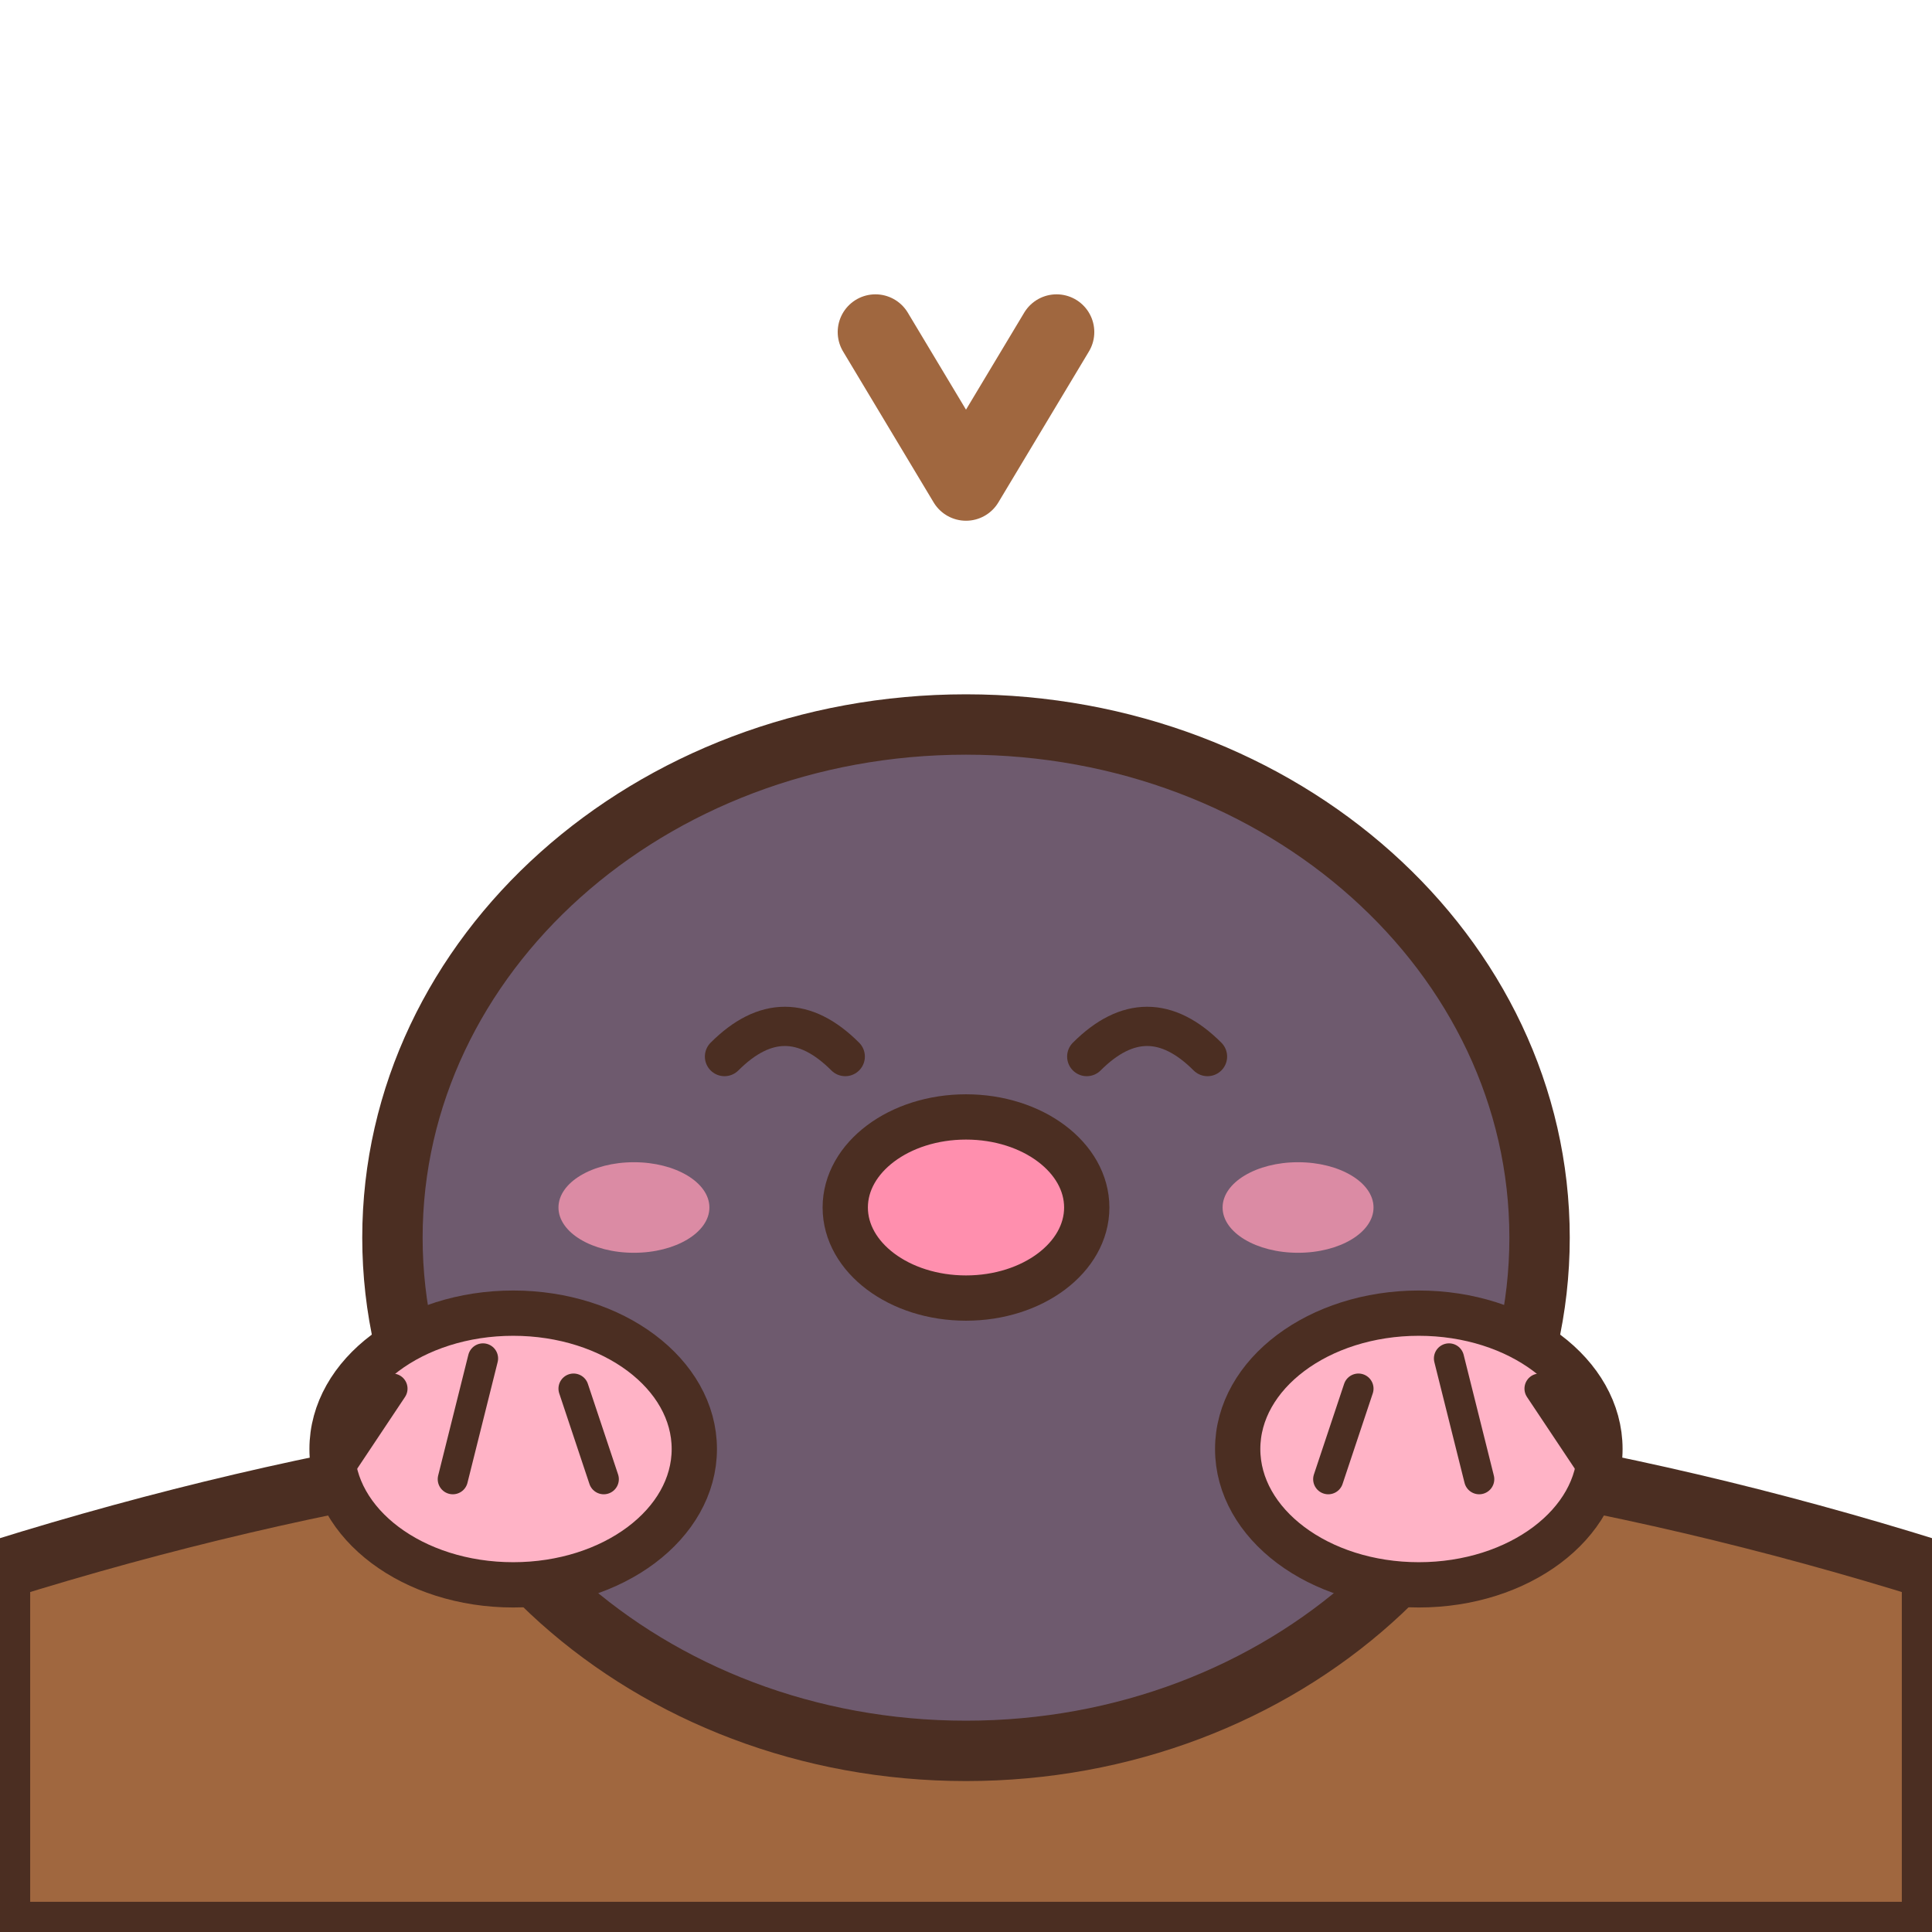
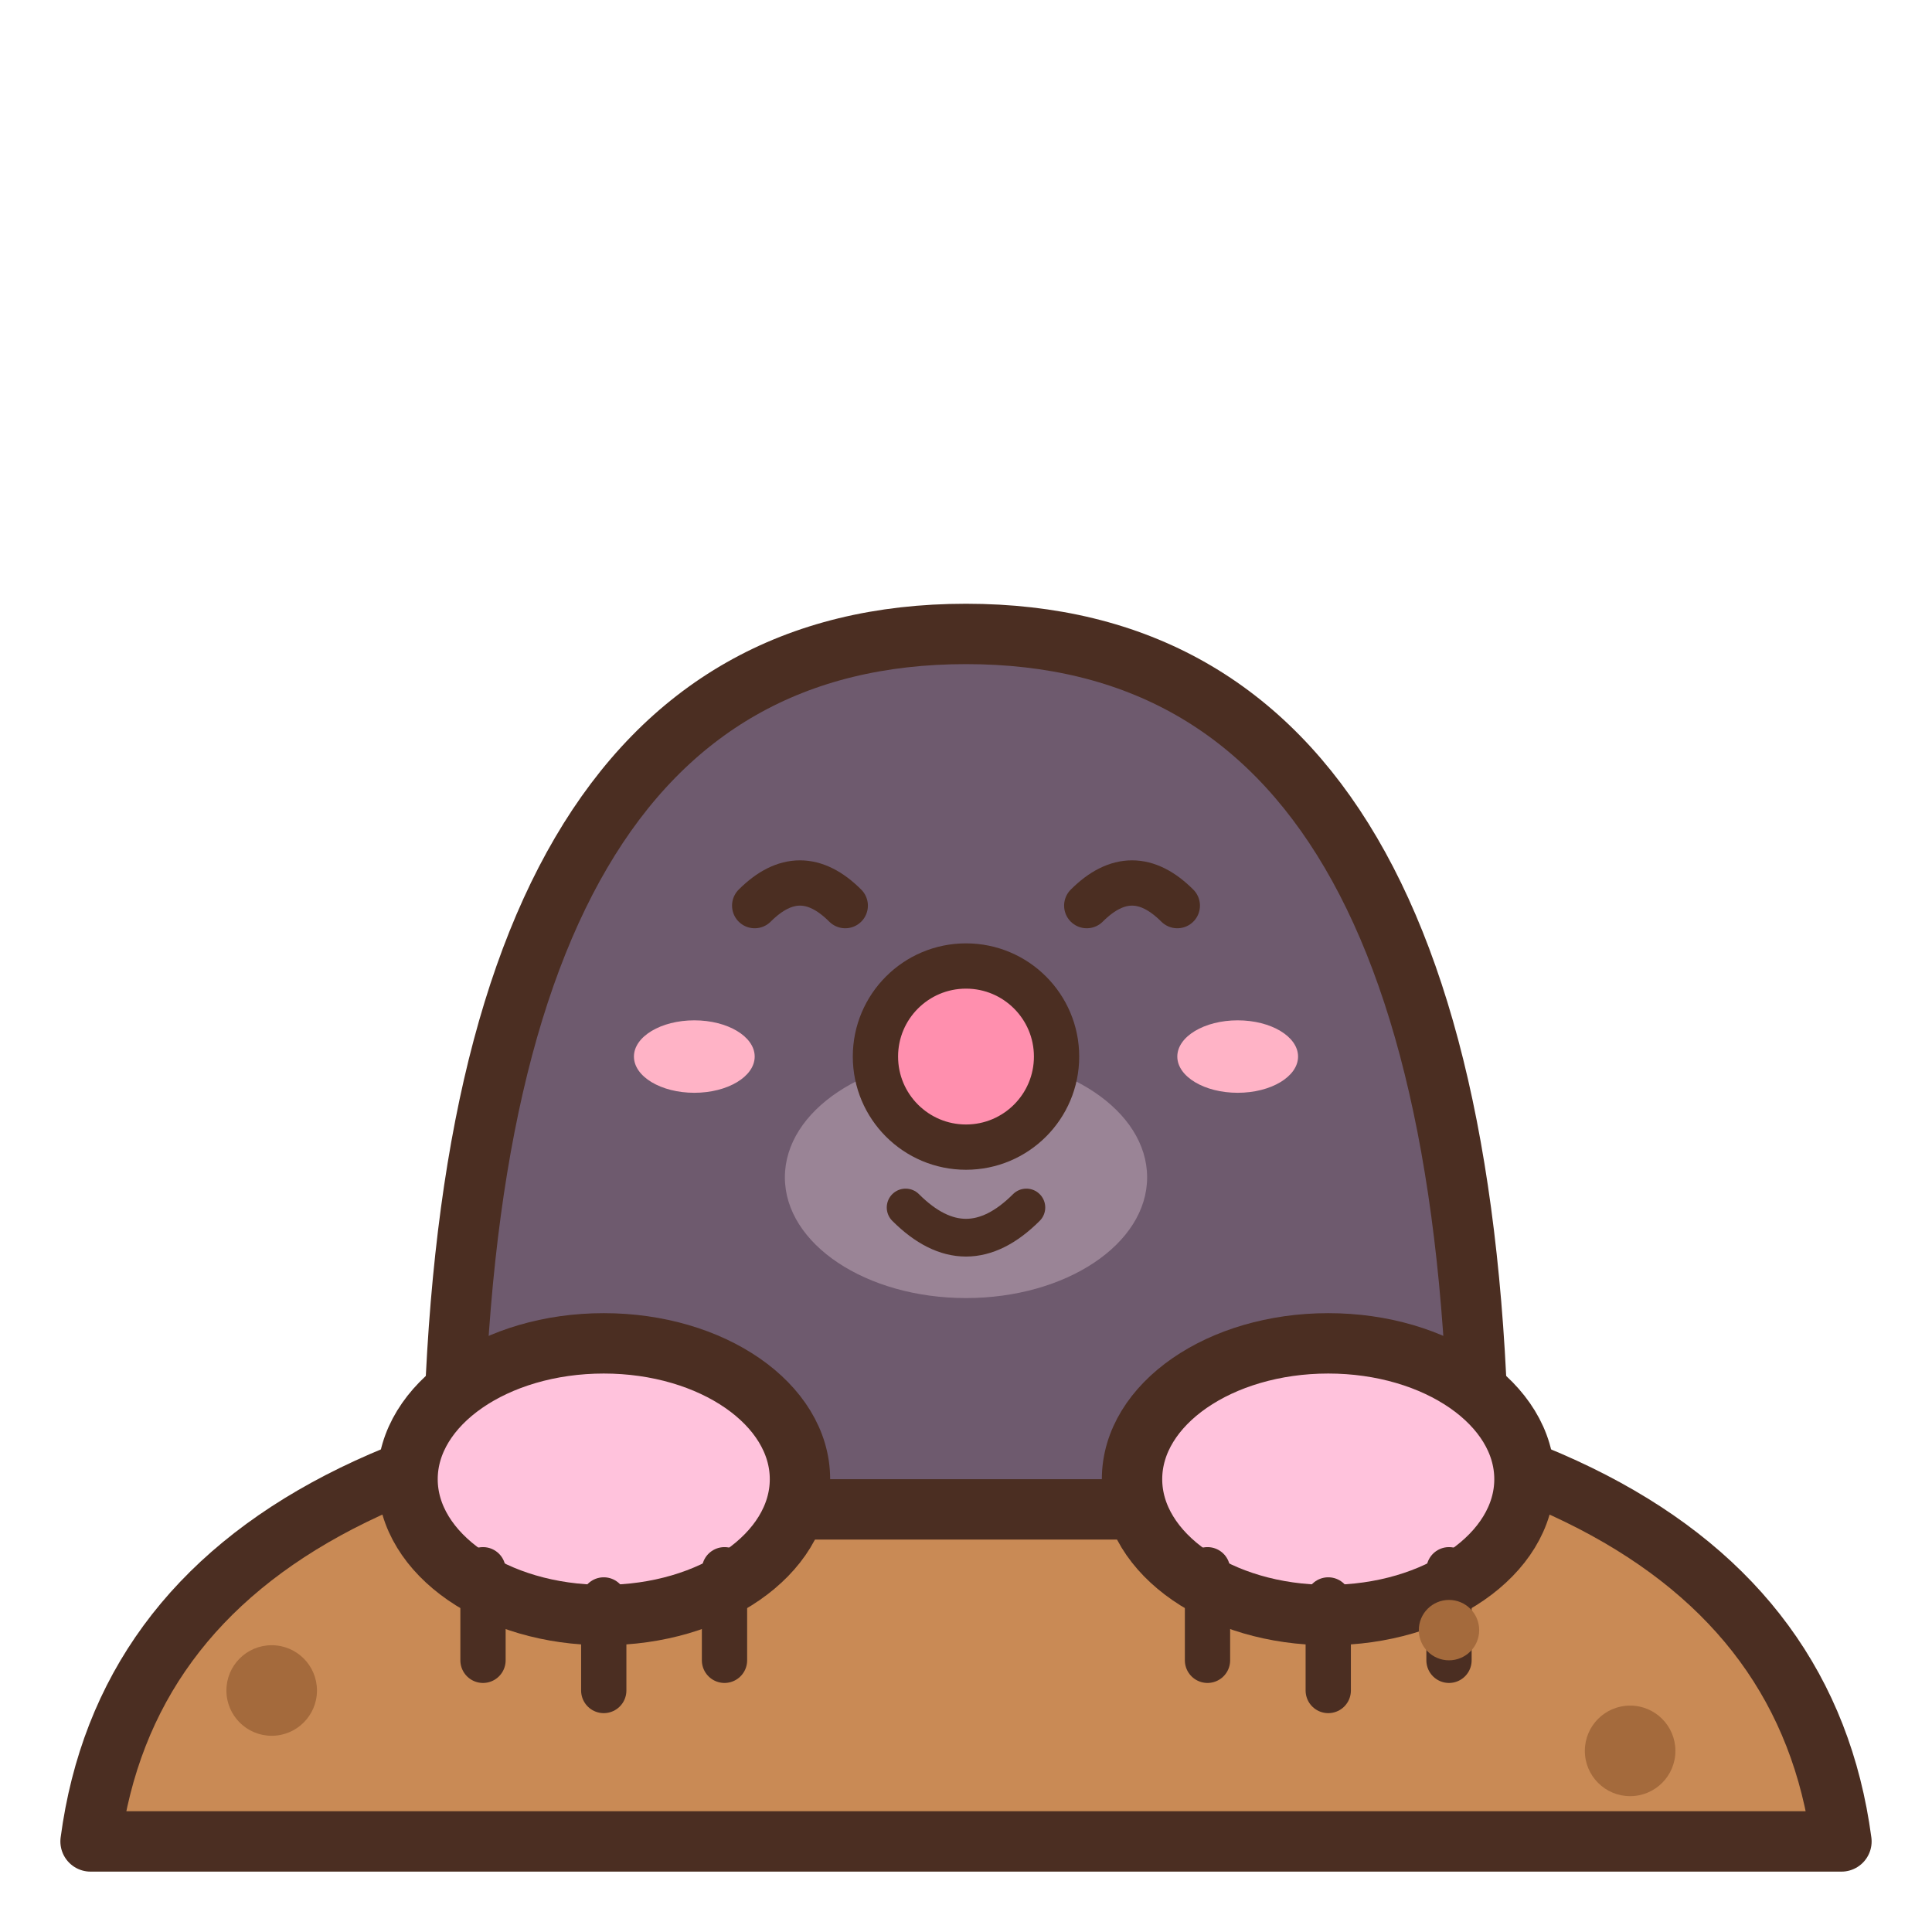
<svg xmlns="http://www.w3.org/2000/svg" viewBox="0 0 128 128">
  <g stroke="#4b2e22" stroke-width="4" stroke-linejoin="round" stroke-linecap="round">
-     <path d="M0 104q64-20 128 0v24H0Z" fill="#a0673f" />
-     <ellipse cx="64" cy="82" rx="38" ry="34" fill="#6e5a6e" />
-     <g fill="#ffb3c6" stroke-width="3">
-       <ellipse cx="34" cy="96" rx="12" ry="9" />
-       <ellipse cx="94" cy="96" rx="12" ry="9" />
+     <path d="M6 122q4-30 58-30t58 30Z" fill="#c98a55" />
+     <path d="M30 100q0-58 34-58t34 58Z" fill="#6e5a6e" />
+     <ellipse cx="64" cy="78" rx="12" ry="8" fill="#9a8496" stroke="none" />
+     <circle cx="64" cy="70" r="6" fill="#ff8fae" stroke-width="3" />
+     <path d="M50 60q3-3 6 0M72 60q3-3 6 0" fill="none" stroke-width="3" />
+     <ellipse cx="46" cy="70" rx="4" ry="2.4" fill="#ffb3c6" stroke="none" />
+     <ellipse cx="82" cy="70" rx="4" ry="2.4" fill="#ffb3c6" stroke="none" />
+     <path d="M60 80q4 4 8 0" fill="none" stroke-width="2.5" />
+     <ellipse cx="40" cy="98" rx="13" ry="9" fill="#ffc2dc" />
+     <path d="M32 104v6M40 106v6M48 104v6" stroke-width="3" />
+     <ellipse cx="88" cy="98" rx="13" ry="9" fill="#ffc2dc" />
+     <path d="M80 104v6M88 106v6M96 104v6" stroke-width="3" />
+     <g fill="#a46a3c" stroke="none">
+       <circle cx="18" cy="112" r="3" />
+       <circle cx="108" cy="116" r="3" />
+       <circle cx="96" cy="108" r="2" />
    </g>
-     <g stroke-width="2">
-       <path d="M26 92l-4 6M32 90l-2 8M38 92l2 6M90 92l-2 6M96 90l2 8M102 92l4 6" />
-     </g>
-     <g stroke="none" fill="#4b2e22">
-       <path d="M48 70q4-4 8 0" fill="none" stroke="#4b2e22" stroke-width="2.6" />
-       <path d="M72 70q4-4 8 0" fill="none" stroke="#4b2e22" stroke-width="2.6" />
-     </g>
-     <ellipse cx="64" cy="80" rx="8" ry="6" fill="#ff8fae" stroke-width="3" />
-     <g fill="#ff9bb5" opacity=".75" stroke="none">
-       <ellipse cx="42" cy="80" rx="5" ry="3" />
-       <ellipse cx="86" cy="80" rx="5" ry="3" />
-     </g>
-     <path d="M58 22l6 10 6-10" fill="none" stroke="#a0673f" stroke-width="5" />
  </g>
</svg>
